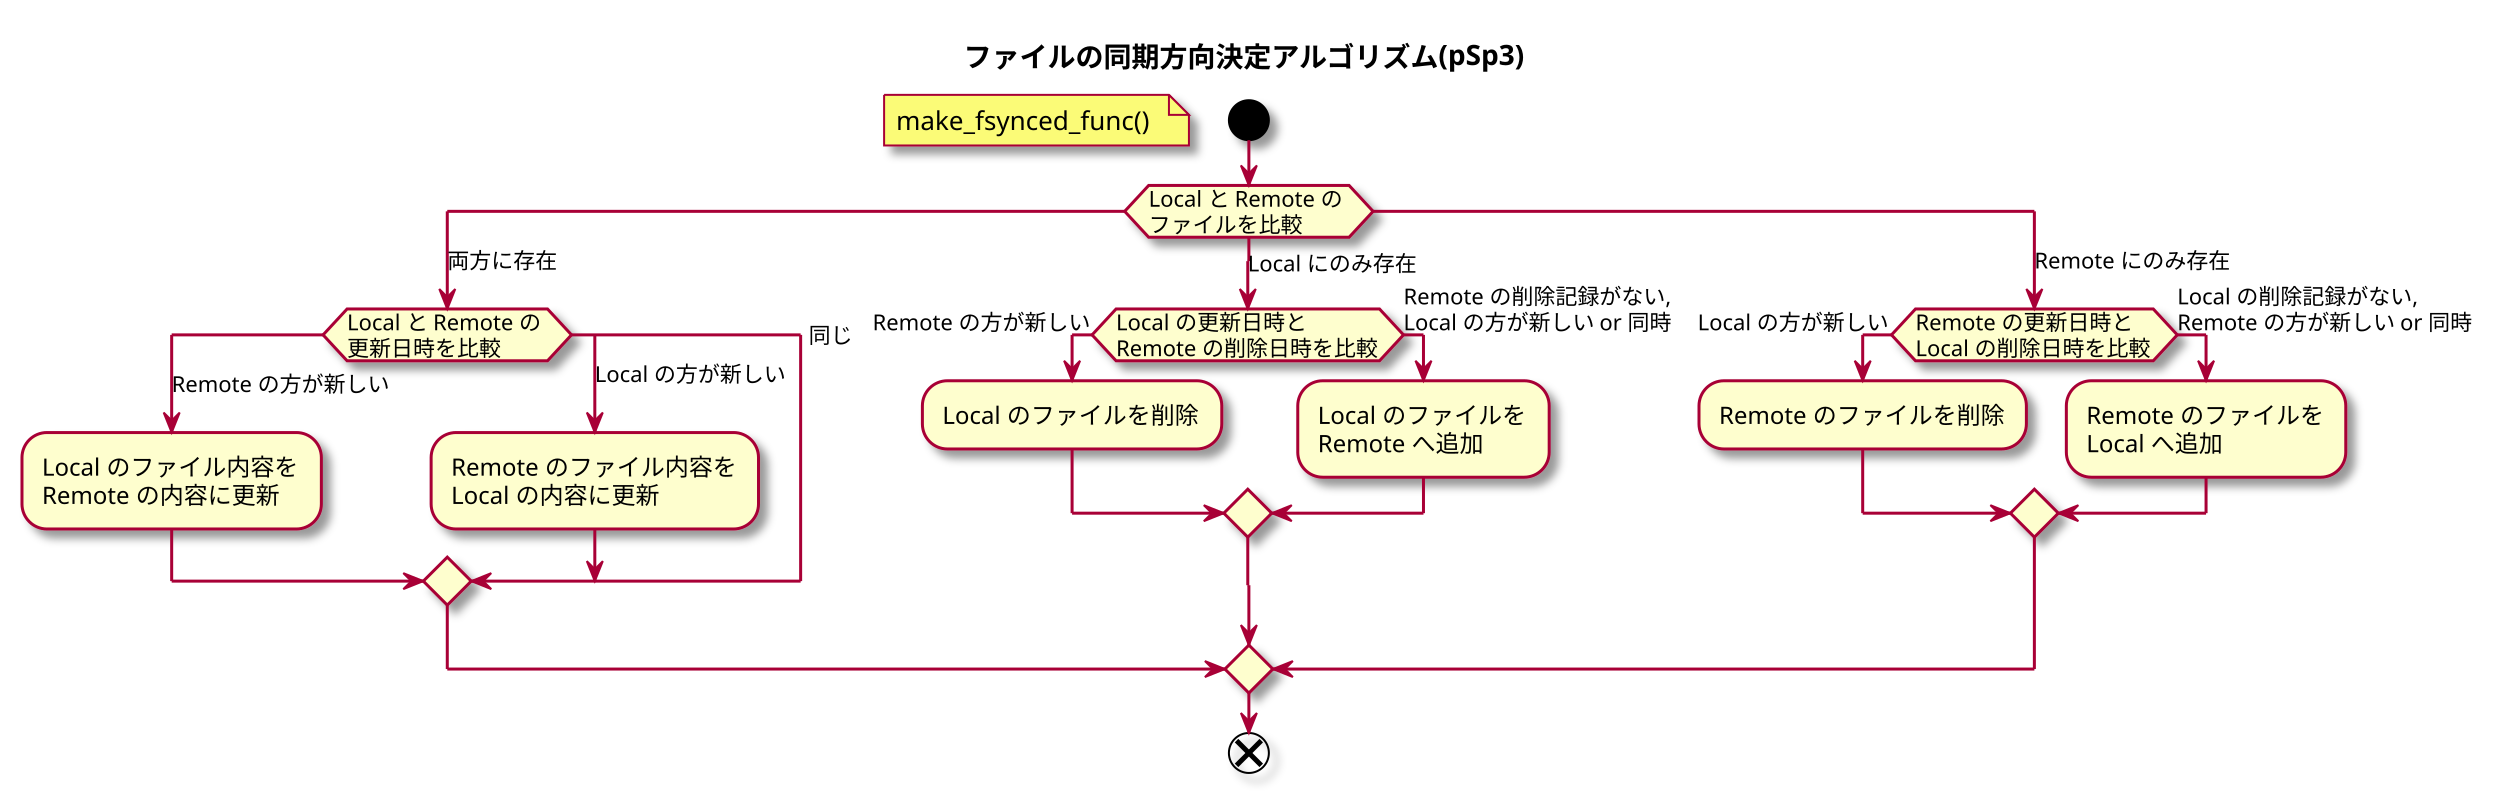
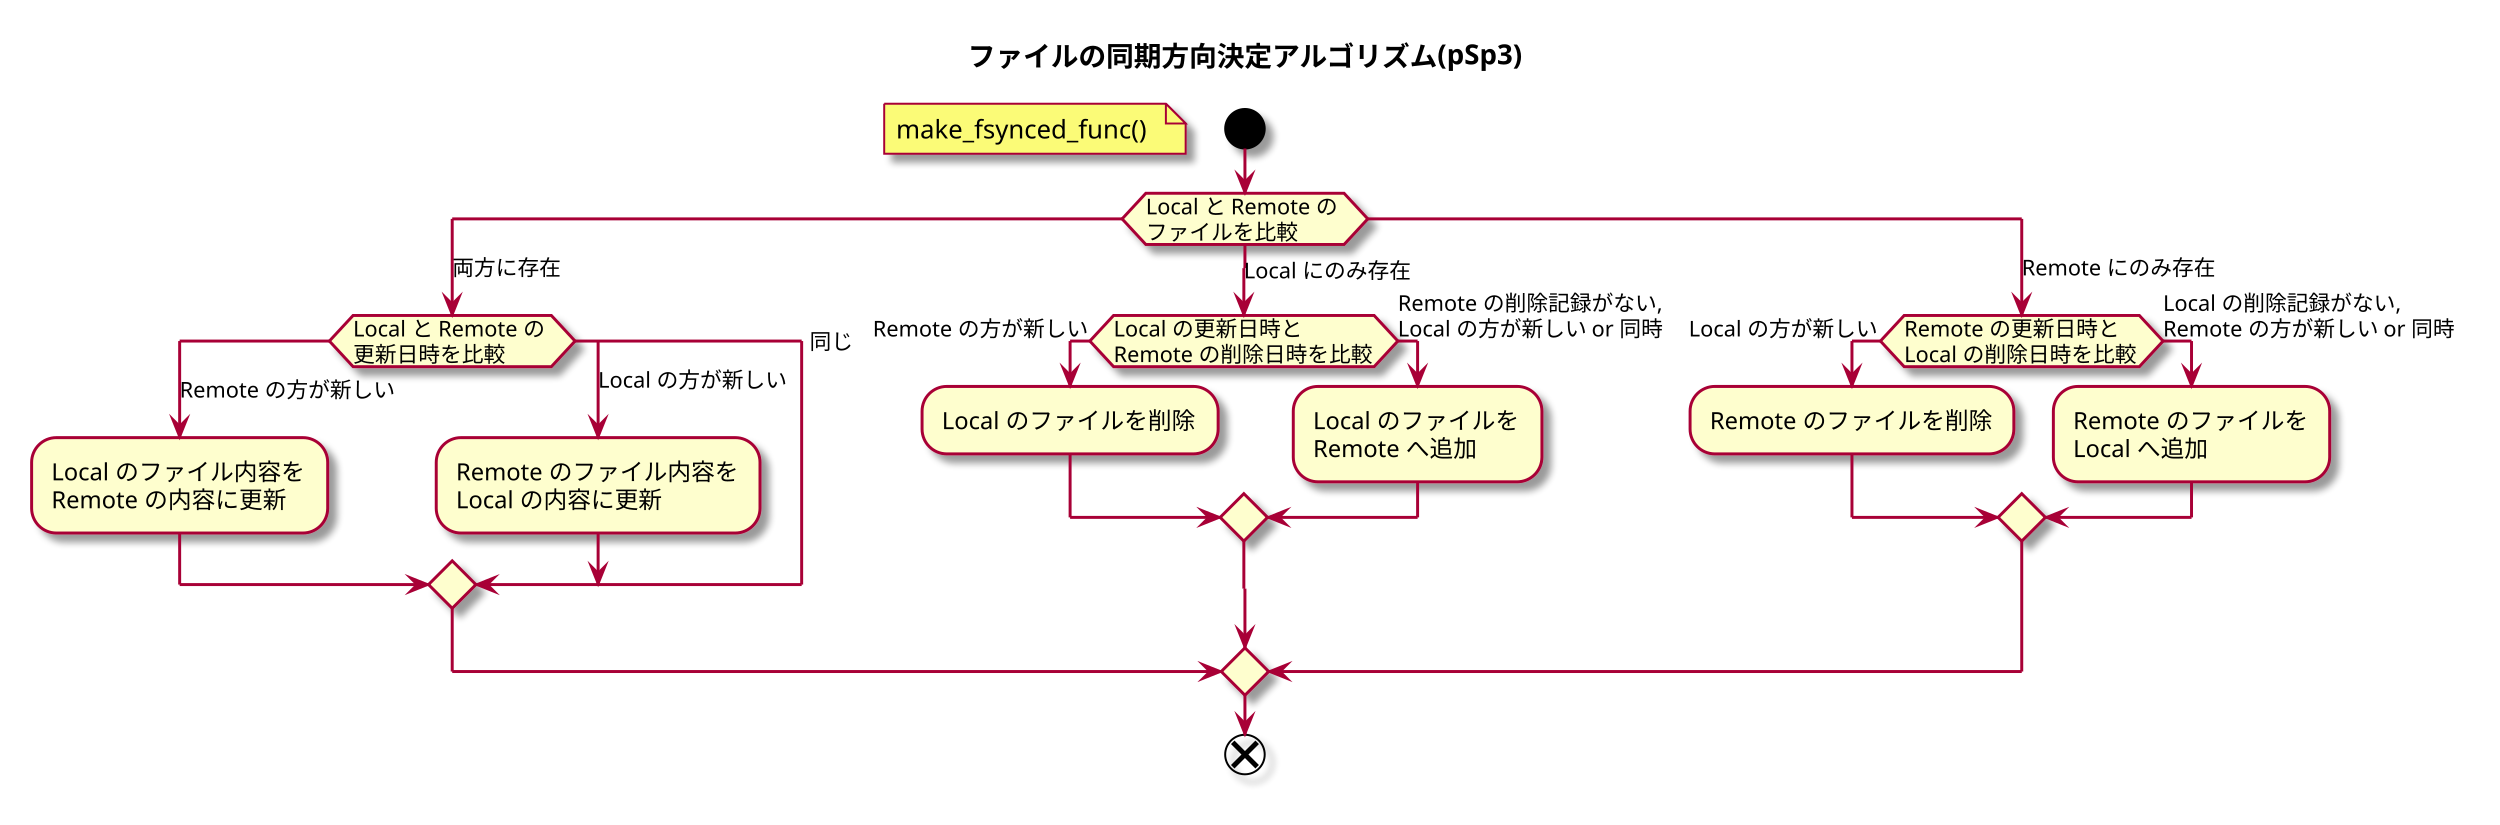
- <svg xmlns="http://www.w3.org/2000/svg" contentStyleType="text/css" data-diagram-type="ACTIVITY" height="403px" preserveAspectRatio="none" style="width:1251px;height:403px;background:#FFFFFF;" version="1.1" viewBox="0 0 1251 403" width="1251px" zoomAndPan="magnify">
+ <svg xmlns="http://www.w3.org/2000/svg" contentStyleType="text/css" data-diagram-type="ACTIVITY" height="417px" preserveAspectRatio="none" style="width:1265px;height:417px;background:#FFFFFF;" version="1.1" viewBox="0 0 1265 417" width="1265px" zoomAndPan="magnify">
  <defs>
-     <filter height="300%" id="f1o8lupgd7jwoz" width="300%" x="-1" y="-1">
+     <filter height="300%" id="f1x1y74pzlgrfv" width="300%" x="-1" y="-1">
      <feGaussianBlur result="blurOut" stdDeviation="2" />
      <feColorMatrix in="blurOut" result="blurOut2" type="matrix" values="0 0 0 0 0 0 0 0 0 0 0 0 0 0 0 0 0 0 .4 0" />
      <feOffset dx="4" dy="4" in="blurOut2" result="blurOut3" />
      <feBlend in="SourceGraphic" in2="blurOut3" mode="normal" />
    </filter>
  </defs>
  <g>
    <g class="title" data-source-line="5">
-       <text fill="#000000" font-family="sans-serif" font-size="14" font-weight="bold" lengthAdjust="spacing" textLength="284.163" x="482.193" y="33.535">ファイルの同期方向決定アルゴリズム(pSp3)</text>
+       <text fill="#000000" font-family="sans-serif" font-size="14" font-weight="700" lengthAdjust="spacing" textLength="284.163" x="489.693" y="33.535">ファイルの同期方向決定アルゴリズム(pSp3)</text>
    </g>
-     <path d="M442.404,47.488 L442.404,72.799 L594.941,72.799 L594.941,57.488 L584.941,47.488 L442.404,47.488" fill="#FBFB77" filter="url(#f1o8lupgd7jwoz)" style="stroke:#A80036;stroke-width:1;" />
-     <path d="M584.941,47.488 L584.941,57.488 L594.941,57.488 L584.941,47.488" fill="#FBFB77" style="stroke:#A80036;stroke-width:1;" />
-     <text fill="#000000" font-family="sans-serif" font-size="13" lengthAdjust="spacing" textLength="131.536" x="448.404" y="65.057">make_fsynced_func()</text>
-     <ellipse cx="624.941" cy="60.144" fill="#000000" filter="url(#f1o8lupgd7jwoz)" rx="10" ry="10" style="stroke:#000000;stroke-width:1;" />
-     <polygon fill="#FEFECE" filter="url(#f1o8lupgd7jwoz)" points="574.788,92.799,675.093,92.799,687.093,105.754,675.093,118.709,574.788,118.709,562.788,105.754,574.788,92.799" style="stroke:#A80036;stroke-width:1.5;" />
-     <text fill="#000000" font-family="sans-serif" font-size="11" lengthAdjust="spacing" textLength="100.305" x="574.788" y="103.434">Local と Remote の</text>
-     <text fill="#000000" font-family="sans-serif" font-size="11" lengthAdjust="spacing" textLength="77" x="574.788" y="116.389">ファイルを比較</text>
-     <polygon fill="#FEFECE" filter="url(#f1o8lupgd7jwoz)" points="173.667,154.619,273.972,154.619,285.972,167.574,273.972,180.529,173.667,180.529,161.667,167.574,173.667,154.619" style="stroke:#A80036;stroke-width:1.5;" />
-     <text fill="#000000" font-family="sans-serif" font-size="11" lengthAdjust="spacing" textLength="100.305" x="173.667" y="165.254">Local と Remote の</text>
-     <text fill="#000000" font-family="sans-serif" font-size="11" lengthAdjust="spacing" textLength="77" x="173.667" y="178.209">更新日時を比較</text>
-     <rect fill="#FEFECE" filter="url(#f1o8lupgd7jwoz)" height="48.266" rx="12.5" ry="12.5" style="stroke:#A80036;stroke-width:1.5;" width="149.809" x="11" y="216.44" />
-     <text fill="#000000" font-family="sans-serif" font-size="12" lengthAdjust="spacing" textLength="129.809" x="21" y="238.041">Local のファイル内容を</text>
-     <text fill="#000000" font-family="sans-serif" font-size="12" lengthAdjust="spacing" textLength="119.818" x="21" y="252.174">Remote の内容に更新</text>
-     <rect fill="#FEFECE" filter="url(#f1o8lupgd7jwoz)" height="48.266" rx="12.5" ry="12.5" style="stroke:#A80036;stroke-width:1.5;" width="163.818" x="215.738" y="216.44" />
-     <text fill="#000000" font-family="sans-serif" font-size="12" lengthAdjust="spacing" textLength="143.818" x="225.738" y="238.041">Remote のファイル内容を</text>
-     <text fill="#000000" font-family="sans-serif" font-size="12" lengthAdjust="spacing" textLength="105.809" x="225.738" y="252.174">Local の内容に更新</text>
-     <polygon fill="#FEFECE" filter="url(#f1o8lupgd7jwoz)" points="223.819,278.795,223.819,278.795,235.819,290.795,223.819,302.795,223.819,302.795,211.819,290.795,223.819,278.795" style="stroke:#A80036;stroke-width:1.5;" />
-     <polygon fill="#FEFECE" filter="url(#f1o8lupgd7jwoz)" points="558.472,154.619,690.305,154.619,702.305,167.574,690.305,180.529,558.472,180.529,546.472,167.574,558.472,154.619" style="stroke:#A80036;stroke-width:1.5;" />
-     <text fill="#000000" font-family="sans-serif" font-size="11" lengthAdjust="spacing" textLength="96.991" x="558.472" y="165.254">Local の更新日時と</text>
-     <text fill="#000000" font-family="sans-serif" font-size="11" lengthAdjust="spacing" textLength="131.833" x="558.472" y="178.209">Remote の削除日時を比較</text>
-     <text fill="#000000" font-family="sans-serif" font-size="11" lengthAdjust="spacing" textLength="109.834" x="436.638" y="165.254">Remote の方が新しい</text>
-     <text fill="#000000" font-family="sans-serif" font-size="11" lengthAdjust="spacing" textLength="135.314" x="702.305" y="152.299">Remote の削除記録がない,</text>
-     <text fill="#000000" font-family="sans-serif" font-size="11" lengthAdjust="spacing" textLength="137.21" x="702.305" y="165.254">Local の方が新しい or 同時</text>
-     <rect fill="#FEFECE" filter="url(#f1o8lupgd7jwoz)" height="34.133" rx="12.5" ry="12.5" style="stroke:#A80036;stroke-width:1.5;" width="149.809" x="461.567" y="190.529" />
-     <text fill="#000000" font-family="sans-serif" font-size="12" lengthAdjust="spacing" textLength="129.809" x="471.567" y="212.131">Local のファイルを削除</text>
-     <rect fill="#FEFECE" filter="url(#f1o8lupgd7jwoz)" height="48.266" rx="12.5" ry="12.5" style="stroke:#A80036;stroke-width:1.5;" width="125.809" x="649.401" y="190.529" />
-     <text fill="#000000" font-family="sans-serif" font-size="12" lengthAdjust="spacing" textLength="105.809" x="659.401" y="212.131">Local のファイルを</text>
-     <text fill="#000000" font-family="sans-serif" font-size="12" lengthAdjust="spacing" textLength="83.818" x="659.401" y="226.264">Remote へ追加</text>
-     <polygon fill="#FEFECE" filter="url(#f1o8lupgd7jwoz)" points="624.388,244.795,636.388,256.795,624.388,268.795,612.388,256.795,624.388,244.795" style="stroke:#A80036;stroke-width:1.5;" />
-     <polygon fill="#FEFECE" filter="url(#f1o8lupgd7jwoz)" points="958.506,154.619,1077.498,154.619,1089.498,167.574,1077.498,180.529,958.506,180.529,946.506,167.574,958.506,154.619" style="stroke:#A80036;stroke-width:1.5;" />
-     <text fill="#000000" font-family="sans-serif" font-size="11" lengthAdjust="spacing" textLength="109.834" x="958.506" y="165.254">Remote の更新日時と</text>
-     <text fill="#000000" font-family="sans-serif" font-size="11" lengthAdjust="spacing" textLength="118.991" x="958.506" y="178.209">Local の削除日時を比較</text>
-     <text fill="#000000" font-family="sans-serif" font-size="11" lengthAdjust="spacing" textLength="96.991" x="849.515" y="165.254">Local の方が新しい</text>
-     <text fill="#000000" font-family="sans-serif" font-size="11" lengthAdjust="spacing" textLength="122.472" x="1089.498" y="152.299">Local の削除記録がない,</text>
-     <text fill="#000000" font-family="sans-serif" font-size="11" lengthAdjust="spacing" textLength="150.052" x="1089.498" y="165.254">Remote の方が新しい or 同時</text>
-     <rect fill="#FEFECE" filter="url(#f1o8lupgd7jwoz)" height="34.133" rx="12.5" ry="12.5" style="stroke:#A80036;stroke-width:1.5;" width="163.818" x="850.184" y="190.529" />
-     <text fill="#000000" font-family="sans-serif" font-size="12" lengthAdjust="spacing" textLength="143.818" x="860.184" y="212.131">Remote のファイルを削除</text>
-     <rect fill="#FEFECE" filter="url(#f1o8lupgd7jwoz)" height="48.266" rx="12.5" ry="12.5" style="stroke:#A80036;stroke-width:1.5;" width="139.818" x="1034.002" y="190.529" />
-     <text fill="#000000" font-family="sans-serif" font-size="12" lengthAdjust="spacing" textLength="119.818" x="1044.002" y="212.131">Remote のファイルを</text>
-     <text fill="#000000" font-family="sans-serif" font-size="12" lengthAdjust="spacing" textLength="69.809" x="1044.002" y="226.264">Local へ追加</text>
-     <polygon fill="#FEFECE" filter="url(#f1o8lupgd7jwoz)" points="1018.002,244.795,1030.002,256.795,1018.002,268.795,1006.002,256.795,1018.002,244.795" style="stroke:#A80036;stroke-width:1.5;" />
-     <polygon fill="#FEFECE" filter="url(#f1o8lupgd7jwoz)" points="624.941,322.795,624.941,322.795,636.941,334.795,624.941,346.795,624.941,346.795,612.941,334.795,624.941,322.795" style="stroke:#A80036;stroke-width:1.5;" />
-     <ellipse cx="624.941" cy="376.795" fill="none" filter="url(#f1o8lupgd7jwoz)" rx="10" ry="10" style="stroke:#000000;stroke-width:1;" />
-     <line style="stroke:#000000;stroke-width:2.5;" x1="618.754" x2="631.128" y1="370.608" y2="382.982" />
-     <line style="stroke:#000000;stroke-width:2.5;" x1="631.128" x2="618.754" y1="370.608" y2="382.982" />
-     <line style="stroke:#A80036;stroke-width:1.5;" x1="161.667" x2="85.904" y1="167.574" y2="167.574" />
-     <line style="stroke:#A80036;stroke-width:1.5;" x1="85.904" x2="85.904" y1="167.574" y2="216.44" />
-     <polygon fill="#A80036" points="81.904,206.44,85.904,216.44,89.904,206.44,85.904,210.44" style="stroke:#A80036;stroke-width:1;" />
-     <text fill="#000000" font-family="sans-serif" font-size="11" lengthAdjust="spacing" textLength="109.834" x="85.904" y="196.164">Remote の方が新しい</text>
-     <line style="stroke:#A80036;stroke-width:1.5;" x1="285.972" x2="400.638" y1="167.574" y2="167.574" />
-     <line style="stroke:#A80036;stroke-width:1.5;" x1="400.638" x2="400.638" y1="167.574" y2="290.795" />
-     <line style="stroke:#A80036;stroke-width:1.5;" x1="400.638" x2="235.819" y1="290.795" y2="290.795" />
-     <polygon fill="#A80036" points="245.819,286.795,235.819,290.795,245.819,294.795,241.819,290.795" style="stroke:#A80036;stroke-width:1;" />
-     <text fill="#000000" font-family="sans-serif" font-size="11" lengthAdjust="spacing" textLength="22" x="404.638" y="171.731">同じ</text>
-     <line style="stroke:#A80036;stroke-width:1.5;" x1="297.647" x2="297.647" y1="167.574" y2="216.44" />
-     <polygon fill="#A80036" points="293.647,206.44,297.647,216.44,301.647,206.44,297.647,210.44" style="stroke:#A80036;stroke-width:1;" />
-     <text fill="#000000" font-family="sans-serif" font-size="11" lengthAdjust="spacing" textLength="96.991" x="297.647" y="191.164">Local の方が新しい</text>
-     <line style="stroke:#A80036;stroke-width:1.5;" x1="85.904" x2="85.904" y1="264.705" y2="290.795" />
-     <line style="stroke:#A80036;stroke-width:1.5;" x1="85.904" x2="211.819" y1="290.795" y2="290.795" />
-     <polygon fill="#A80036" points="201.819,286.795,211.819,290.795,201.819,294.795,205.819,290.795" style="stroke:#A80036;stroke-width:1;" />
-     <line style="stroke:#A80036;stroke-width:1.5;" x1="297.647" x2="297.647" y1="264.705" y2="290.795" />
-     <polygon fill="#A80036" points="293.647,280.795,297.647,290.795,301.647,280.795,297.647,284.795" style="stroke:#A80036;stroke-width:1;" />
-     <line style="stroke:#A80036;stroke-width:1.5;" x1="546.472" x2="536.472" y1="167.574" y2="167.574" />
-     <line style="stroke:#A80036;stroke-width:1.5;" x1="536.472" x2="536.472" y1="167.574" y2="190.529" />
-     <polygon fill="#A80036" points="532.472,180.529,536.472,190.529,540.472,180.529,536.472,184.529" style="stroke:#A80036;stroke-width:1;" />
-     <line style="stroke:#A80036;stroke-width:1.5;" x1="702.305" x2="712.305" y1="167.574" y2="167.574" />
-     <line style="stroke:#A80036;stroke-width:1.5;" x1="712.305" x2="712.305" y1="167.574" y2="190.529" />
-     <polygon fill="#A80036" points="708.305,180.529,712.305,190.529,716.305,180.529,712.305,184.529" style="stroke:#A80036;stroke-width:1;" />
-     <line style="stroke:#A80036;stroke-width:1.5;" x1="536.472" x2="536.472" y1="224.662" y2="256.795" />
-     <line style="stroke:#A80036;stroke-width:1.5;" x1="536.472" x2="612.388" y1="256.795" y2="256.795" />
-     <polygon fill="#A80036" points="602.388,252.795,612.388,256.795,602.388,260.795,606.388,256.795" style="stroke:#A80036;stroke-width:1;" />
-     <line style="stroke:#A80036;stroke-width:1.5;" x1="712.305" x2="712.305" y1="238.795" y2="256.795" />
-     <line style="stroke:#A80036;stroke-width:1.5;" x1="712.305" x2="636.388" y1="256.795" y2="256.795" />
-     <polygon fill="#A80036" points="646.388,252.795,636.388,256.795,646.388,260.795,642.388,256.795" style="stroke:#A80036;stroke-width:1;" />
-     <line style="stroke:#A80036;stroke-width:1.5;" x1="946.506" x2="932.093" y1="167.574" y2="167.574" />
-     <line style="stroke:#A80036;stroke-width:1.5;" x1="932.093" x2="932.093" y1="167.574" y2="190.529" />
-     <polygon fill="#A80036" points="928.093,180.529,932.093,190.529,936.093,180.529,932.093,184.529" style="stroke:#A80036;stroke-width:1;" />
-     <line style="stroke:#A80036;stroke-width:1.5;" x1="1089.498" x2="1103.911" y1="167.574" y2="167.574" />
-     <line style="stroke:#A80036;stroke-width:1.5;" x1="1103.911" x2="1103.911" y1="167.574" y2="190.529" />
-     <polygon fill="#A80036" points="1099.911,180.529,1103.911,190.529,1107.911,180.529,1103.911,184.529" style="stroke:#A80036;stroke-width:1;" />
-     <line style="stroke:#A80036;stroke-width:1.5;" x1="932.093" x2="932.093" y1="224.662" y2="256.795" />
-     <line style="stroke:#A80036;stroke-width:1.5;" x1="932.093" x2="1006.002" y1="256.795" y2="256.795" />
-     <polygon fill="#A80036" points="996.002,252.795,1006.002,256.795,996.002,260.795,1000.002,256.795" style="stroke:#A80036;stroke-width:1;" />
-     <line style="stroke:#A80036;stroke-width:1.5;" x1="1103.911" x2="1103.911" y1="238.795" y2="256.795" />
-     <line style="stroke:#A80036;stroke-width:1.5;" x1="1103.911" x2="1030.002" y1="256.795" y2="256.795" />
-     <polygon fill="#A80036" points="1040.002,252.795,1030.002,256.795,1040.002,260.795,1036.002,256.795" style="stroke:#A80036;stroke-width:1;" />
-     <line style="stroke:#A80036;stroke-width:1.5;" x1="562.788" x2="223.819" y1="105.754" y2="105.754" />
-     <line style="stroke:#A80036;stroke-width:1.5;" x1="223.819" x2="223.819" y1="105.754" y2="154.619" />
-     <polygon fill="#A80036" points="219.819,144.619,223.819,154.619,227.819,144.619,223.819,148.619" style="stroke:#A80036;stroke-width:1;" />
-     <text fill="#000000" font-family="sans-serif" font-size="11" lengthAdjust="spacing" textLength="55" x="223.819" y="134.344">両方に存在</text>
-     <line style="stroke:#A80036;stroke-width:1.5;" x1="687.093" x2="1018.002" y1="105.754" y2="105.754" />
-     <line style="stroke:#A80036;stroke-width:1.5;" x1="1018.002" x2="1018.002" y1="105.754" y2="154.619" />
-     <polygon fill="#A80036" points="1014.002,144.619,1018.002,154.619,1022.002,144.619,1018.002,148.619" style="stroke:#A80036;stroke-width:1;" />
-     <text fill="#000000" font-family="sans-serif" font-size="11" lengthAdjust="spacing" textLength="98.834" x="1018.002" y="134.344">Remote にのみ存在</text>
-     <line style="stroke:#A80036;stroke-width:1.5;" x1="624.941" x2="624.941" y1="118.709" y2="130.679" />
-     <line style="stroke:#A80036;stroke-width:1.5;" x1="624.941" x2="624.388" y1="130.679" y2="130.679" />
-     <line style="stroke:#A80036;stroke-width:1.5;" x1="624.388" x2="624.388" y1="130.679" y2="154.619" />
-     <polygon fill="#A80036" points="620.388,144.619,624.388,154.619,628.388,144.619,624.388,148.619" style="stroke:#A80036;stroke-width:1;" />
-     <text fill="#000000" font-family="sans-serif" font-size="11" lengthAdjust="spacing" textLength="85.991" x="624.388" y="135.821">Local にのみ存在</text>
-     <line style="stroke:#A80036;stroke-width:1.5;" x1="223.819" x2="223.819" y1="302.795" y2="334.795" />
-     <line style="stroke:#A80036;stroke-width:1.5;" x1="223.819" x2="612.941" y1="334.795" y2="334.795" />
-     <polygon fill="#A80036" points="602.941,330.795,612.941,334.795,602.941,338.795,606.941,334.795" style="stroke:#A80036;stroke-width:1;" />
-     <line style="stroke:#A80036;stroke-width:1.5;" x1="1018.002" x2="1018.002" y1="268.795" y2="334.795" />
-     <line style="stroke:#A80036;stroke-width:1.5;" x1="1018.002" x2="636.941" y1="334.795" y2="334.795" />
-     <polygon fill="#A80036" points="646.941,330.795,636.941,334.795,646.941,338.795,642.941,334.795" style="stroke:#A80036;stroke-width:1;" />
-     <line style="stroke:#A80036;stroke-width:1.5;" x1="624.388" x2="624.388" y1="268.795" y2="292.84" />
-     <line style="stroke:#A80036;stroke-width:1.5;" x1="624.388" x2="624.941" y1="292.84" y2="292.84" />
-     <line style="stroke:#A80036;stroke-width:1.5;" x1="624.941" x2="624.941" y1="292.84" y2="322.795" />
-     <polygon fill="#A80036" points="620.941,312.795,624.941,322.795,628.941,312.795,624.941,316.795" style="stroke:#A80036;stroke-width:1;" />
-     <line style="stroke:#A80036;stroke-width:1.5;" x1="624.941" x2="624.941" y1="70.144" y2="92.799" />
-     <polygon fill="#A80036" points="620.941,82.799,624.941,92.799,628.941,82.799,624.941,86.799" style="stroke:#A80036;stroke-width:1;" />
-     <line style="stroke:#A80036;stroke-width:1.5;" x1="624.941" x2="624.941" y1="346.795" y2="366.795" />
-     <polygon fill="#A80036" points="620.941,356.795,624.941,366.795,628.941,356.795,624.941,360.795" style="stroke:#A80036;stroke-width:1;" />
+     <path d="M447.404,52.488 L447.404,77.799 L599.941,77.799 L599.941,62.488 L589.941,52.488 L447.404,52.488" fill="#FBFB77" filter="url(#f1x1y74pzlgrfv)" style="stroke:#A80036;stroke-width:1;" />
+     <path d="M589.941,52.488 L589.941,62.488 L599.941,62.488 L589.941,52.488" fill="#FBFB77" style="stroke:#A80036;stroke-width:1;" />
+     <text fill="#000000" font-family="sans-serif" font-size="13" lengthAdjust="spacing" textLength="131.536" x="453.404" y="70.057">make_fsynced_func()</text>
+     <ellipse cx="629.941" cy="65.144" fill="#000000" filter="url(#f1x1y74pzlgrfv)" rx="10" ry="10" style="stroke:#000000;stroke-width:1;" />
+     <polygon fill="#FEFECE" filter="url(#f1x1y74pzlgrfv)" points="579.788,97.799,680.093,97.799,692.093,110.754,680.093,123.709,579.788,123.709,567.788,110.754,579.788,97.799" style="stroke:#A80036;stroke-width:1.5;stroke-linejoin:miter;stroke-miterlimit:10;" />
+     <text fill="#000000" font-family="sans-serif" font-size="11" lengthAdjust="spacing" textLength="100.305" x="579.788" y="108.434">Local と Remote の</text>
+     <text fill="#000000" font-family="sans-serif" font-size="11" lengthAdjust="spacing" textLength="77" x="579.788" y="121.389">ファイルを比較</text>
+     <polygon fill="#FEFECE" filter="url(#f1x1y74pzlgrfv)" points="178.667,159.619,278.972,159.619,290.972,172.574,278.972,185.529,178.667,185.529,166.667,172.574,178.667,159.619" style="stroke:#A80036;stroke-width:1.5;stroke-linejoin:miter;stroke-miterlimit:10;" />
+     <text fill="#000000" font-family="sans-serif" font-size="11" lengthAdjust="spacing" textLength="100.305" x="178.667" y="170.254">Local と Remote の</text>
+     <text fill="#000000" font-family="sans-serif" font-size="11" lengthAdjust="spacing" textLength="77" x="178.667" y="183.209">更新日時を比較</text>
+     <rect fill="#FEFECE" filter="url(#f1x1y74pzlgrfv)" height="48.266" rx="12.5" ry="12.5" style="stroke:#A80036;stroke-width:1.5;" width="149.809" x="16" y="221.44" />
+     <text fill="#000000" font-family="sans-serif" font-size="12" lengthAdjust="spacing" textLength="129.809" x="26" y="243.041">Local のファイル内容を</text>
+     <text fill="#000000" font-family="sans-serif" font-size="12" lengthAdjust="spacing" textLength="119.818" x="26" y="257.174">Remote の内容に更新</text>
+     <rect fill="#FEFECE" filter="url(#f1x1y74pzlgrfv)" height="48.266" rx="12.5" ry="12.5" style="stroke:#A80036;stroke-width:1.5;" width="163.818" x="220.738" y="221.44" />
+     <text fill="#000000" font-family="sans-serif" font-size="12" lengthAdjust="spacing" textLength="143.818" x="230.738" y="243.041">Remote のファイル内容を</text>
+     <text fill="#000000" font-family="sans-serif" font-size="12" lengthAdjust="spacing" textLength="105.809" x="230.738" y="257.174">Local の内容に更新</text>
+     <polygon fill="#FEFECE" filter="url(#f1x1y74pzlgrfv)" points="228.819,283.795,228.819,283.795,240.819,295.795,228.819,307.795,228.819,307.795,216.819,295.795,228.819,283.795" style="stroke:#A80036;stroke-width:1.5;stroke-linejoin:miter;stroke-miterlimit:10;" />
+     <polygon fill="#FEFECE" filter="url(#f1x1y74pzlgrfv)" points="563.472,159.619,695.305,159.619,707.305,172.574,695.305,185.529,563.472,185.529,551.472,172.574,563.472,159.619" style="stroke:#A80036;stroke-width:1.5;stroke-linejoin:miter;stroke-miterlimit:10;" />
+     <text fill="#000000" font-family="sans-serif" font-size="11" lengthAdjust="spacing" textLength="96.991" x="563.472" y="170.254">Local の更新日時と</text>
+     <text fill="#000000" font-family="sans-serif" font-size="11" lengthAdjust="spacing" textLength="131.833" x="563.472" y="183.209">Remote の削除日時を比較</text>
+     <text fill="#000000" font-family="sans-serif" font-size="11" lengthAdjust="spacing" textLength="109.834" x="441.638" y="170.254">Remote の方が新しい</text>
+     <text fill="#000000" font-family="sans-serif" font-size="11" lengthAdjust="spacing" textLength="135.314" x="707.305" y="157.299">Remote の削除記録がない,</text>
+     <text fill="#000000" font-family="sans-serif" font-size="11" lengthAdjust="spacing" textLength="137.21" x="707.305" y="170.254">Local の方が新しい or 同時</text>
+     <rect fill="#FEFECE" filter="url(#f1x1y74pzlgrfv)" height="34.133" rx="12.5" ry="12.5" style="stroke:#A80036;stroke-width:1.5;" width="149.809" x="466.567" y="195.529" />
+     <text fill="#000000" font-family="sans-serif" font-size="12" lengthAdjust="spacing" textLength="129.809" x="476.567" y="217.131">Local のファイルを削除</text>
+     <rect fill="#FEFECE" filter="url(#f1x1y74pzlgrfv)" height="48.266" rx="12.5" ry="12.5" style="stroke:#A80036;stroke-width:1.5;" width="125.809" x="654.401" y="195.529" />
+     <text fill="#000000" font-family="sans-serif" font-size="12" lengthAdjust="spacing" textLength="105.809" x="664.401" y="217.131">Local のファイルを</text>
+     <text fill="#000000" font-family="sans-serif" font-size="12" lengthAdjust="spacing" textLength="83.818" x="664.401" y="231.264">Remote へ追加</text>
+     <polygon fill="#FEFECE" filter="url(#f1x1y74pzlgrfv)" points="629.388,249.795,641.388,261.795,629.388,273.795,617.388,261.795,629.388,249.795" style="stroke:#A80036;stroke-width:1.5;stroke-linejoin:miter;stroke-miterlimit:10;" />
+     <polygon fill="#FEFECE" filter="url(#f1x1y74pzlgrfv)" points="963.506,159.619,1082.498,159.619,1094.498,172.574,1082.498,185.529,963.506,185.529,951.506,172.574,963.506,159.619" style="stroke:#A80036;stroke-width:1.5;stroke-linejoin:miter;stroke-miterlimit:10;" />
+     <text fill="#000000" font-family="sans-serif" font-size="11" lengthAdjust="spacing" textLength="109.834" x="963.506" y="170.254">Remote の更新日時と</text>
+     <text fill="#000000" font-family="sans-serif" font-size="11" lengthAdjust="spacing" textLength="118.991" x="963.506" y="183.209">Local の削除日時を比較</text>
+     <text fill="#000000" font-family="sans-serif" font-size="11" lengthAdjust="spacing" textLength="96.991" x="854.515" y="170.254">Local の方が新しい</text>
+     <text fill="#000000" font-family="sans-serif" font-size="11" lengthAdjust="spacing" textLength="122.472" x="1094.498" y="157.299">Local の削除記録がない,</text>
+     <text fill="#000000" font-family="sans-serif" font-size="11" lengthAdjust="spacing" textLength="150.052" x="1094.498" y="170.254">Remote の方が新しい or 同時</text>
+     <rect fill="#FEFECE" filter="url(#f1x1y74pzlgrfv)" height="34.133" rx="12.5" ry="12.5" style="stroke:#A80036;stroke-width:1.5;" width="163.818" x="855.184" y="195.529" />
+     <text fill="#000000" font-family="sans-serif" font-size="12" lengthAdjust="spacing" textLength="143.818" x="865.184" y="217.131">Remote のファイルを削除</text>
+     <rect fill="#FEFECE" filter="url(#f1x1y74pzlgrfv)" height="48.266" rx="12.5" ry="12.5" style="stroke:#A80036;stroke-width:1.5;" width="139.818" x="1039.002" y="195.529" />
+     <text fill="#000000" font-family="sans-serif" font-size="12" lengthAdjust="spacing" textLength="119.818" x="1049.002" y="217.131">Remote のファイルを</text>
+     <text fill="#000000" font-family="sans-serif" font-size="12" lengthAdjust="spacing" textLength="69.809" x="1049.002" y="231.264">Local へ追加</text>
+     <polygon fill="#FEFECE" filter="url(#f1x1y74pzlgrfv)" points="1023.002,249.795,1035.002,261.795,1023.002,273.795,1011.002,261.795,1023.002,249.795" style="stroke:#A80036;stroke-width:1.5;stroke-linejoin:miter;stroke-miterlimit:10;" />
+     <polygon fill="#FEFECE" filter="url(#f1x1y74pzlgrfv)" points="629.941,327.795,629.941,327.795,641.941,339.795,629.941,351.795,629.941,351.795,617.941,339.795,629.941,327.795" style="stroke:#A80036;stroke-width:1.5;stroke-linejoin:miter;stroke-miterlimit:10;" />
+     <ellipse cx="629.941" cy="381.795" fill="none" filter="url(#f1x1y74pzlgrfv)" rx="10" ry="10" style="stroke:#000000;stroke-width:1;" />
+     <line style="stroke:#000000;stroke-width:2.5;" x1="623.754" x2="636.128" y1="375.608" y2="387.982" />
+     <line style="stroke:#000000;stroke-width:2.5;" x1="636.128" x2="623.754" y1="375.608" y2="387.982" />
+     <line style="stroke:#A80036;stroke-width:1.5;" x1="166.667" x2="90.904" y1="172.574" y2="172.574" />
+     <line style="stroke:#A80036;stroke-width:1.5;" x1="90.904" x2="90.904" y1="172.574" y2="221.44" />
+     <polygon fill="#A80036" points="86.904,211.44,90.904,221.44,94.904,211.44,90.904,215.44" style="stroke:#A80036;stroke-width:1;stroke-linejoin:miter;stroke-miterlimit:10;" />
+     <text fill="#000000" font-family="sans-serif" font-size="11" lengthAdjust="spacing" textLength="109.834" x="90.904" y="201.164">Remote の方が新しい</text>
+     <line style="stroke:#A80036;stroke-width:1.5;" x1="290.972" x2="405.638" y1="172.574" y2="172.574" />
+     <line style="stroke:#A80036;stroke-width:1.5;" x1="405.638" x2="405.638" y1="172.574" y2="295.795" />
+     <line style="stroke:#A80036;stroke-width:1.5;" x1="405.638" x2="240.819" y1="295.795" y2="295.795" />
+     <polygon fill="#A80036" points="250.819,291.795,240.819,295.795,250.819,299.795,246.819,295.795" style="stroke:#A80036;stroke-width:1;stroke-linejoin:miter;stroke-miterlimit:10;" />
+     <text fill="#000000" font-family="sans-serif" font-size="11" lengthAdjust="spacing" textLength="22" x="409.638" y="176.731">同じ</text>
+     <line style="stroke:#A80036;stroke-width:1.5;" x1="302.647" x2="302.647" y1="172.574" y2="221.44" />
+     <polygon fill="#A80036" points="298.647,211.44,302.647,221.44,306.647,211.44,302.647,215.44" style="stroke:#A80036;stroke-width:1;stroke-linejoin:miter;stroke-miterlimit:10;" />
+     <text fill="#000000" font-family="sans-serif" font-size="11" lengthAdjust="spacing" textLength="96.991" x="302.647" y="196.164">Local の方が新しい</text>
+     <line style="stroke:#A80036;stroke-width:1.5;" x1="90.904" x2="90.904" y1="269.705" y2="295.795" />
+     <line style="stroke:#A80036;stroke-width:1.5;" x1="90.904" x2="216.819" y1="295.795" y2="295.795" />
+     <polygon fill="#A80036" points="206.819,291.795,216.819,295.795,206.819,299.795,210.819,295.795" style="stroke:#A80036;stroke-width:1;stroke-linejoin:miter;stroke-miterlimit:10;" />
+     <line style="stroke:#A80036;stroke-width:1.5;" x1="302.647" x2="302.647" y1="269.705" y2="295.795" />
+     <polygon fill="#A80036" points="298.647,285.795,302.647,295.795,306.647,285.795,302.647,289.795" style="stroke:#A80036;stroke-width:1;stroke-linejoin:miter;stroke-miterlimit:10;" />
+     <line style="stroke:#A80036;stroke-width:1.5;" x1="551.472" x2="541.472" y1="172.574" y2="172.574" />
+     <line style="stroke:#A80036;stroke-width:1.5;" x1="541.472" x2="541.472" y1="172.574" y2="195.529" />
+     <polygon fill="#A80036" points="537.472,185.529,541.472,195.529,545.472,185.529,541.472,189.529" style="stroke:#A80036;stroke-width:1;stroke-linejoin:miter;stroke-miterlimit:10;" />
+     <line style="stroke:#A80036;stroke-width:1.5;" x1="707.305" x2="717.305" y1="172.574" y2="172.574" />
+     <line style="stroke:#A80036;stroke-width:1.5;" x1="717.305" x2="717.305" y1="172.574" y2="195.529" />
+     <polygon fill="#A80036" points="713.305,185.529,717.305,195.529,721.305,185.529,717.305,189.529" style="stroke:#A80036;stroke-width:1;stroke-linejoin:miter;stroke-miterlimit:10;" />
+     <line style="stroke:#A80036;stroke-width:1.5;" x1="541.472" x2="541.472" y1="229.662" y2="261.795" />
+     <line style="stroke:#A80036;stroke-width:1.5;" x1="541.472" x2="617.388" y1="261.795" y2="261.795" />
+     <polygon fill="#A80036" points="607.388,257.795,617.388,261.795,607.388,265.795,611.388,261.795" style="stroke:#A80036;stroke-width:1;stroke-linejoin:miter;stroke-miterlimit:10;" />
+     <line style="stroke:#A80036;stroke-width:1.5;" x1="717.305" x2="717.305" y1="243.795" y2="261.795" />
+     <line style="stroke:#A80036;stroke-width:1.5;" x1="717.305" x2="641.388" y1="261.795" y2="261.795" />
+     <polygon fill="#A80036" points="651.388,257.795,641.388,261.795,651.388,265.795,647.388,261.795" style="stroke:#A80036;stroke-width:1;stroke-linejoin:miter;stroke-miterlimit:10;" />
+     <line style="stroke:#A80036;stroke-width:1.5;" x1="951.506" x2="937.093" y1="172.574" y2="172.574" />
+     <line style="stroke:#A80036;stroke-width:1.5;" x1="937.093" x2="937.093" y1="172.574" y2="195.529" />
+     <polygon fill="#A80036" points="933.093,185.529,937.093,195.529,941.093,185.529,937.093,189.529" style="stroke:#A80036;stroke-width:1;stroke-linejoin:miter;stroke-miterlimit:10;" />
+     <line style="stroke:#A80036;stroke-width:1.5;" x1="1094.498" x2="1108.911" y1="172.574" y2="172.574" />
+     <line style="stroke:#A80036;stroke-width:1.5;" x1="1108.911" x2="1108.911" y1="172.574" y2="195.529" />
+     <polygon fill="#A80036" points="1104.911,185.529,1108.911,195.529,1112.911,185.529,1108.911,189.529" style="stroke:#A80036;stroke-width:1;stroke-linejoin:miter;stroke-miterlimit:10;" />
+     <line style="stroke:#A80036;stroke-width:1.5;" x1="937.093" x2="937.093" y1="229.662" y2="261.795" />
+     <line style="stroke:#A80036;stroke-width:1.5;" x1="937.093" x2="1011.002" y1="261.795" y2="261.795" />
+     <polygon fill="#A80036" points="1001.002,257.795,1011.002,261.795,1001.002,265.795,1005.002,261.795" style="stroke:#A80036;stroke-width:1;stroke-linejoin:miter;stroke-miterlimit:10;" />
+     <line style="stroke:#A80036;stroke-width:1.5;" x1="1108.911" x2="1108.911" y1="243.795" y2="261.795" />
+     <line style="stroke:#A80036;stroke-width:1.5;" x1="1108.911" x2="1035.002" y1="261.795" y2="261.795" />
+     <polygon fill="#A80036" points="1045.002,257.795,1035.002,261.795,1045.002,265.795,1041.002,261.795" style="stroke:#A80036;stroke-width:1;stroke-linejoin:miter;stroke-miterlimit:10;" />
+     <line style="stroke:#A80036;stroke-width:1.5;" x1="567.788" x2="228.819" y1="110.754" y2="110.754" />
+     <line style="stroke:#A80036;stroke-width:1.5;" x1="228.819" x2="228.819" y1="110.754" y2="159.619" />
+     <polygon fill="#A80036" points="224.819,149.619,228.819,159.619,232.819,149.619,228.819,153.619" style="stroke:#A80036;stroke-width:1;stroke-linejoin:miter;stroke-miterlimit:10;" />
+     <text fill="#000000" font-family="sans-serif" font-size="11" lengthAdjust="spacing" textLength="55" x="228.819" y="139.344">両方に存在</text>
+     <line style="stroke:#A80036;stroke-width:1.5;" x1="692.093" x2="1023.002" y1="110.754" y2="110.754" />
+     <line style="stroke:#A80036;stroke-width:1.5;" x1="1023.002" x2="1023.002" y1="110.754" y2="159.619" />
+     <polygon fill="#A80036" points="1019.002,149.619,1023.002,159.619,1027.002,149.619,1023.002,153.619" style="stroke:#A80036;stroke-width:1;stroke-linejoin:miter;stroke-miterlimit:10;" />
+     <text fill="#000000" font-family="sans-serif" font-size="11" lengthAdjust="spacing" textLength="98.834" x="1023.002" y="139.344">Remote にのみ存在</text>
+     <line style="stroke:#A80036;stroke-width:1.5;" x1="629.941" x2="629.941" y1="123.709" y2="135.679" />
+     <line style="stroke:#A80036;stroke-width:1.5;" x1="629.941" x2="629.388" y1="135.679" y2="135.679" />
+     <line style="stroke:#A80036;stroke-width:1.5;" x1="629.388" x2="629.388" y1="135.679" y2="159.619" />
+     <polygon fill="#A80036" points="625.388,149.619,629.388,159.619,633.388,149.619,629.388,153.619" style="stroke:#A80036;stroke-width:1;stroke-linejoin:miter;stroke-miterlimit:10;" />
+     <text fill="#000000" font-family="sans-serif" font-size="11" lengthAdjust="spacing" textLength="85.991" x="629.388" y="140.821">Local にのみ存在</text>
+     <line style="stroke:#A80036;stroke-width:1.5;" x1="228.819" x2="228.819" y1="307.795" y2="339.795" />
+     <line style="stroke:#A80036;stroke-width:1.5;" x1="228.819" x2="617.941" y1="339.795" y2="339.795" />
+     <polygon fill="#A80036" points="607.941,335.795,617.941,339.795,607.941,343.795,611.941,339.795" style="stroke:#A80036;stroke-width:1;stroke-linejoin:miter;stroke-miterlimit:10;" />
+     <line style="stroke:#A80036;stroke-width:1.5;" x1="1023.002" x2="1023.002" y1="273.795" y2="339.795" />
+     <line style="stroke:#A80036;stroke-width:1.5;" x1="1023.002" x2="641.941" y1="339.795" y2="339.795" />
+     <polygon fill="#A80036" points="651.941,335.795,641.941,339.795,651.941,343.795,647.941,339.795" style="stroke:#A80036;stroke-width:1;stroke-linejoin:miter;stroke-miterlimit:10;" />
+     <line style="stroke:#A80036;stroke-width:1.5;" x1="629.388" x2="629.388" y1="273.795" y2="297.84" />
+     <line style="stroke:#A80036;stroke-width:1.5;" x1="629.388" x2="629.941" y1="297.84" y2="297.84" />
+     <line style="stroke:#A80036;stroke-width:1.5;" x1="629.941" x2="629.941" y1="297.84" y2="327.795" />
+     <polygon fill="#A80036" points="625.941,317.795,629.941,327.795,633.941,317.795,629.941,321.795" style="stroke:#A80036;stroke-width:1;stroke-linejoin:miter;stroke-miterlimit:10;" />
+     <line style="stroke:#A80036;stroke-width:1.5;" x1="629.941" x2="629.941" y1="75.144" y2="97.799" />
+     <polygon fill="#A80036" points="625.941,87.799,629.941,97.799,633.941,87.799,629.941,91.799" style="stroke:#A80036;stroke-width:1;stroke-linejoin:miter;stroke-miterlimit:10;" />
+     <line style="stroke:#A80036;stroke-width:1.5;" x1="629.941" x2="629.941" y1="351.795" y2="371.795" />
+     <polygon fill="#A80036" points="625.941,361.795,629.941,371.795,633.941,361.795,629.941,365.795" style="stroke:#A80036;stroke-width:1;stroke-linejoin:miter;stroke-miterlimit:10;" />
  </g>
</svg>
